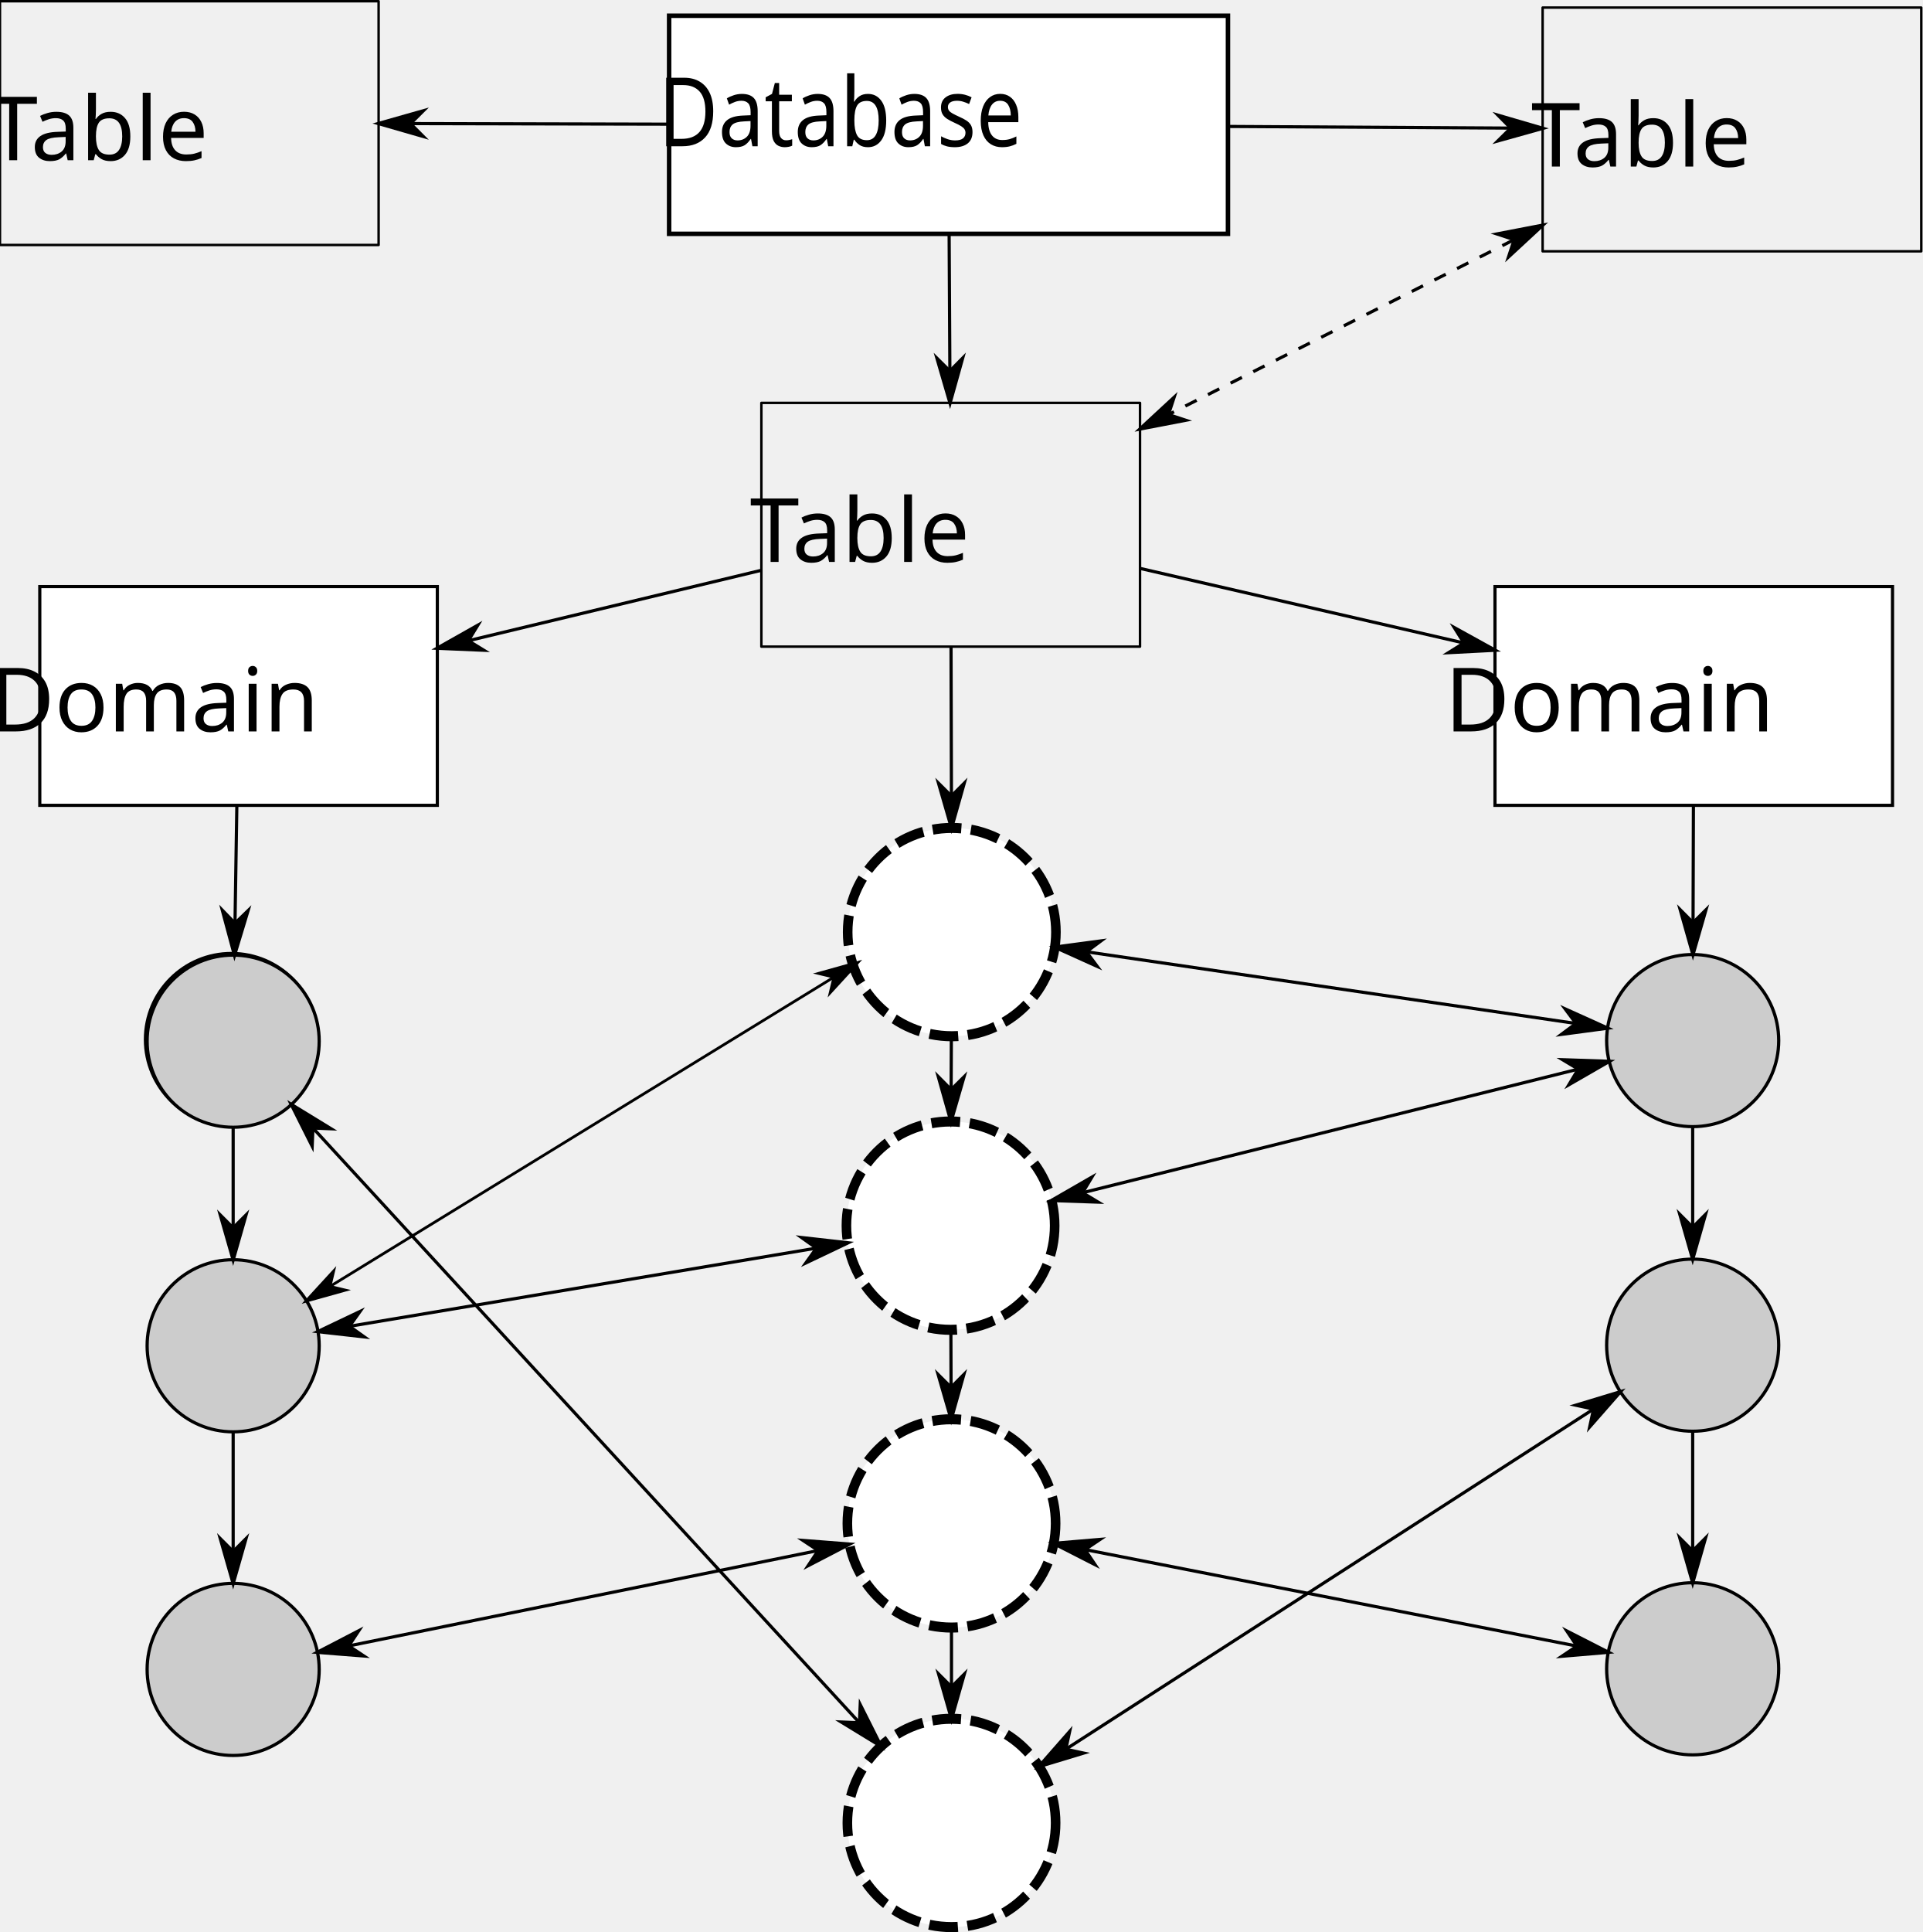
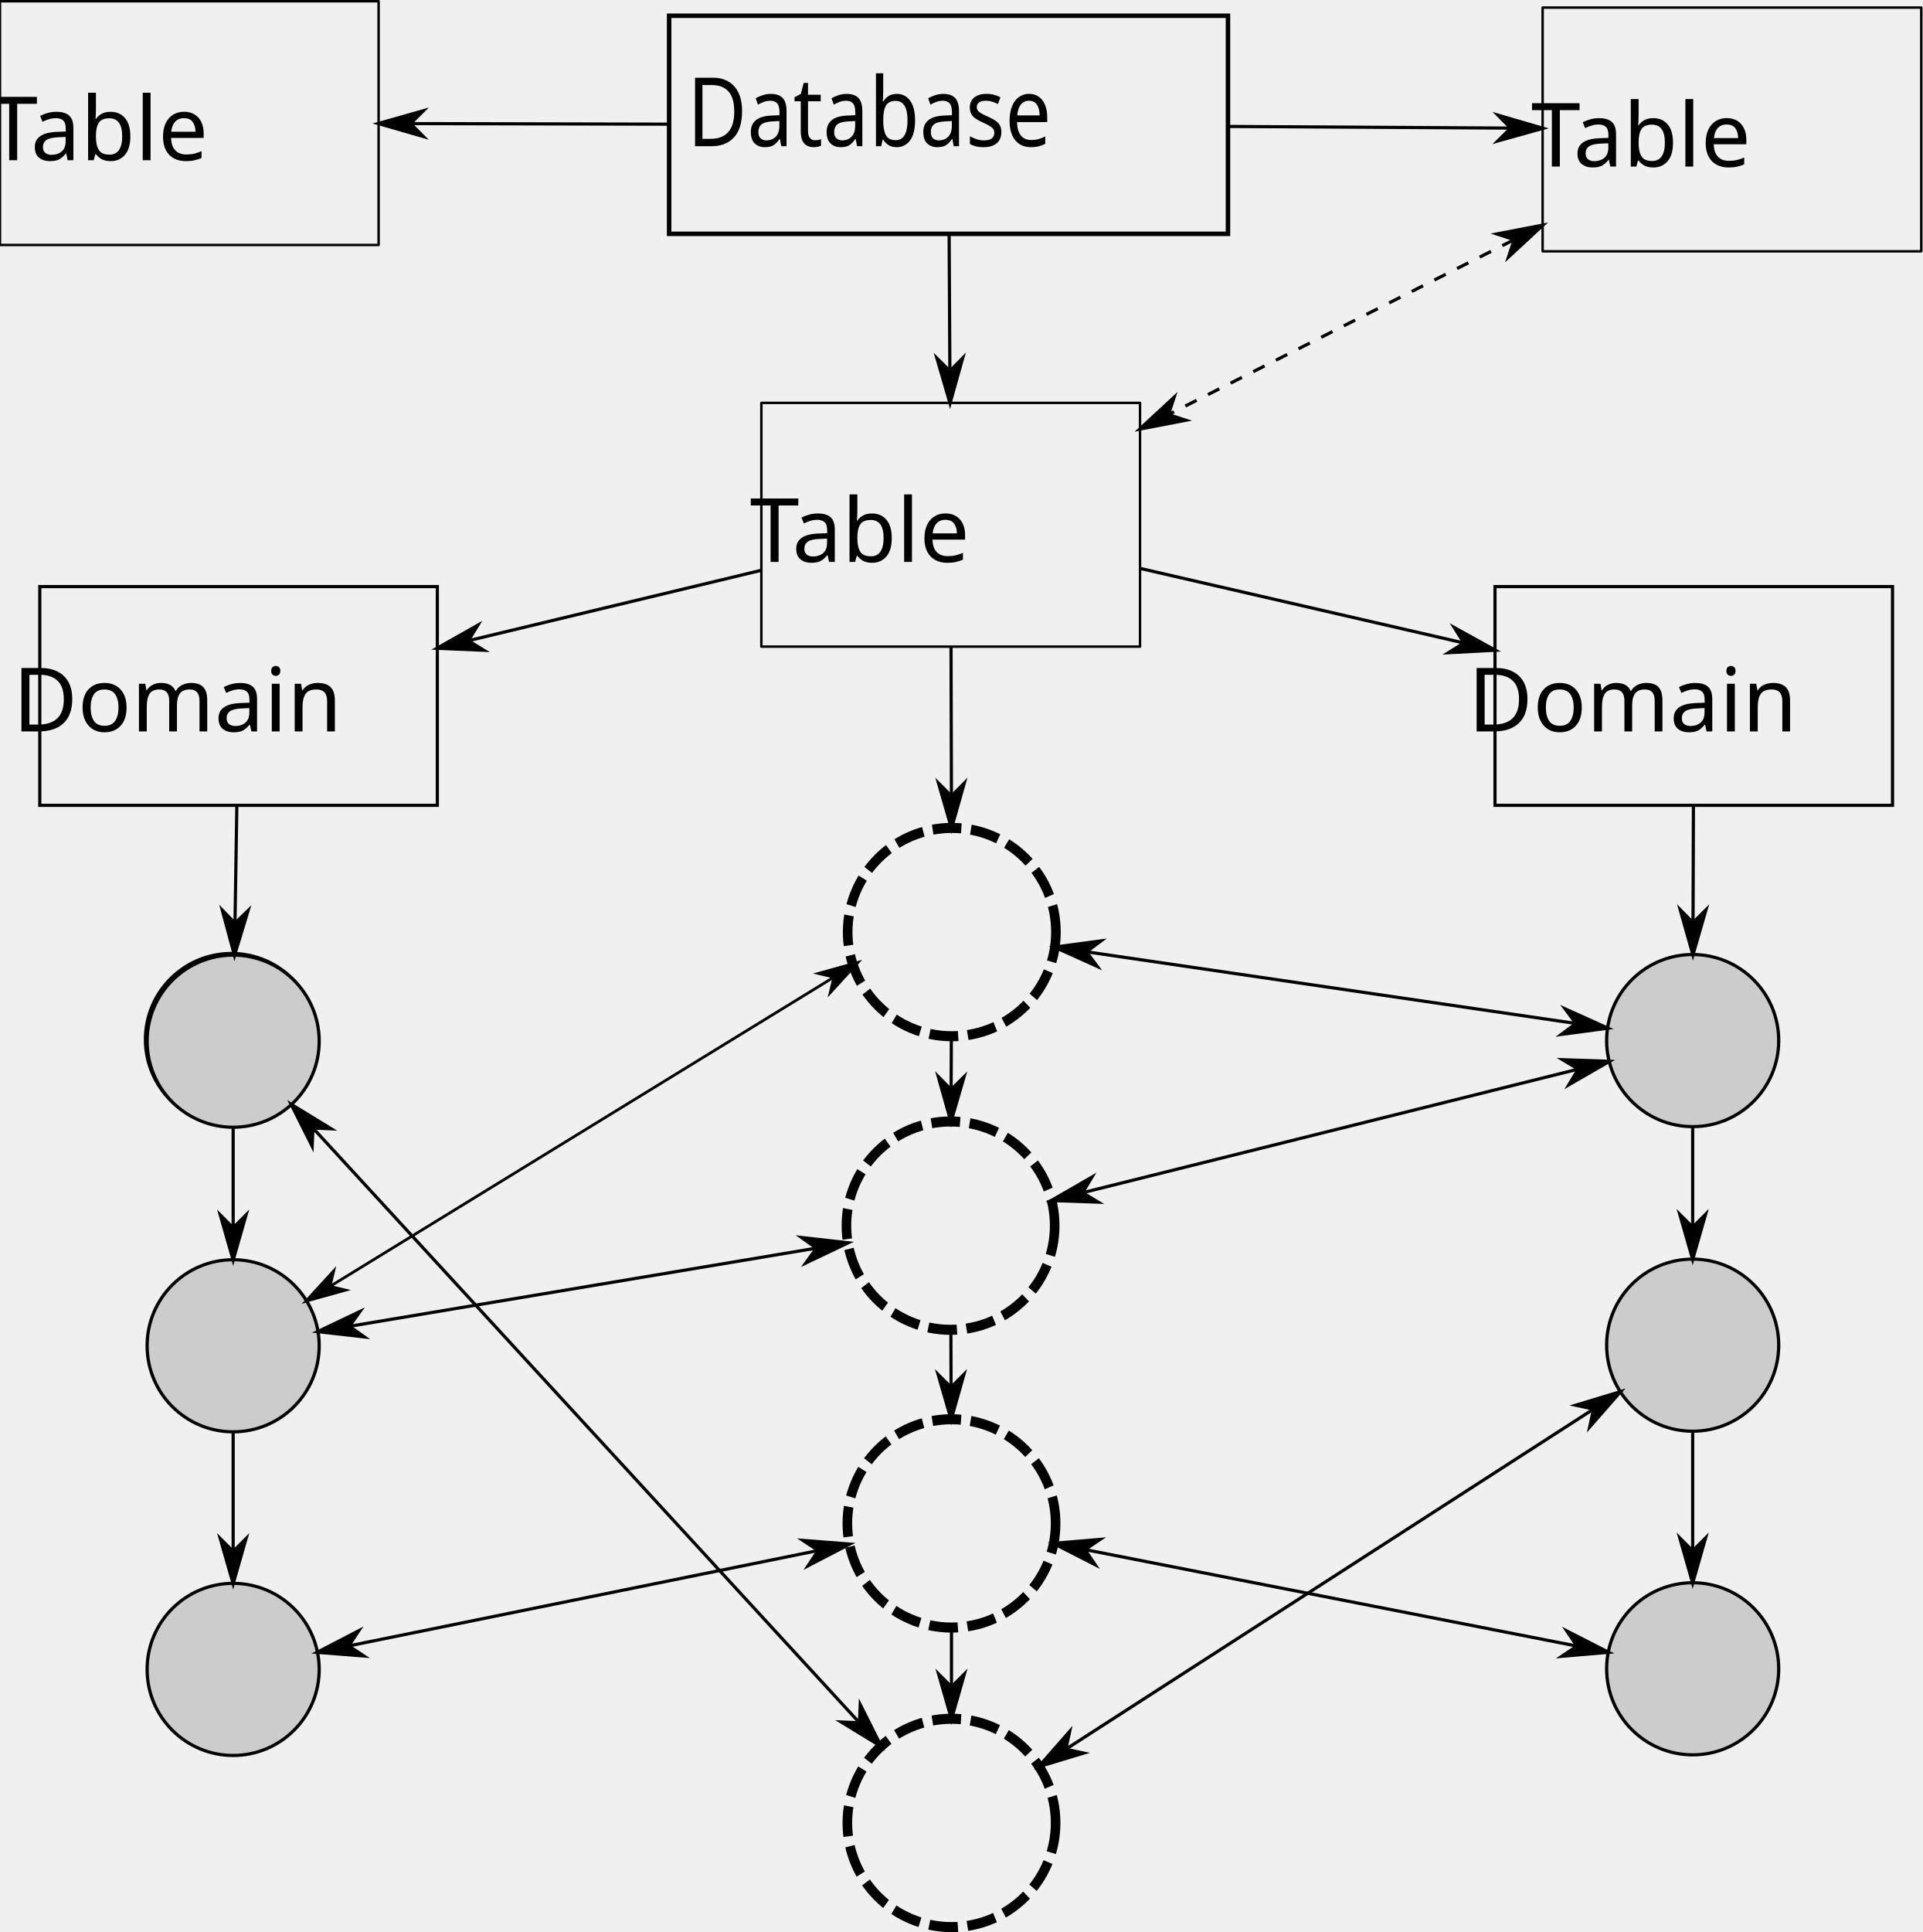
<svg xmlns="http://www.w3.org/2000/svg" width="606.089" height="608.923" id="svg2" version="1.1">
  <defs id="defs4">
    <marker orient="auto" refY="0" refX="0" id="Arrow1Send" style="overflow:visible">
      <path id="path3906" d="M 0,0 5,-5 -12.5,0 5,5 0,0 z" style="fill-rule:evenodd;stroke:#000000;stroke-width:1pt" transform="matrix(-0.2,0,0,-0.2,-1.2,0)" />
    </marker>
    <marker orient="auto" refY="0" refX="0" id="Arrow1Sstart" style="overflow:visible">
      <path id="path3903" d="M 0,0 5,-5 -12.5,0 5,5 0,0 z" style="fill-rule:evenodd;stroke:#000000;stroke-width:1pt" transform="matrix(0.2,0,0,0.2,1.2,0)" />
    </marker>
    <marker orient="auto" refY="0" refX="0" id="Arrow1Lstart" style="overflow:visible">
      <path id="path3891" d="M 0,0 5,-5 -12.5,0 5,5 0,0 z" style="fill-rule:evenodd;stroke:#000000;stroke-width:1pt" transform="matrix(0.8,0,0,0.8,10,0)" />
    </marker>
    <marker orient="auto" refY="0" refX="0" id="Arrow1Lend" style="overflow:visible">
      <path id="path3894" d="M 0,0 5,-5 -12.5,0 5,5 0,0 z" style="fill-rule:evenodd;stroke:#000000;stroke-width:1pt" transform="matrix(-0.8,0,0,-0.8,-10,0)" />
    </marker>
  </defs>
  <g id="layer1" transform="translate(-64.79361,-30.58559)">
    <rect style="fill:#ffffff;fill-opacity:0;stroke-width:1;stroke-linecap:butt;stroke-linejoin:round;stroke-miterlimit:4;stroke-dasharray:4, 1;stroke-dashoffset:0" id="rect2985" width="136.17" height="77.66" x="238.298" y="290.66" />
    <g id="g3764" transform="translate(183.6596,-139.3617)">
      <g id="g3761">
        <rect style="fill:#ffffff;fill-opacity:0;stroke:#000000;stroke-width:0.776;stroke-linecap:butt;stroke-linejoin:round;stroke-miterlimit:4;stroke-opacity:1;stroke-dasharray:none;stroke-dashoffset:0" id="rect3755" width="119.372" height="76.819" x="121.165" y="296.931" />
      </g>
      <text id="text3757" y="347.043" x="177.66" style="font-size:28px;font-style:normal;font-weight:normal;text-align:center;line-height:125%;letter-spacing:0px;word-spacing:0px;text-anchor:middle;fill:#000000;fill-opacity:1;stroke:none;font-family:Sans" xml:space="preserve">
        <tspan y="347.043" x="177.66" id="tspan3759">Table</tspan>
      </text>
    </g>
-     <g id="g3776" transform="translate(-18.08511,17.02128)">
-       <rect y="18.527" x="293.824" height="68.735" width="176.182" id="rect3770" style="fill:#ffffff;fill-opacity:1;fill-rule:evenodd;stroke:#000000;stroke-width:1.414px;stroke-linecap:butt;stroke-linejoin:miter;stroke-opacity:1" />
-       <text transform="scale(0.9256204,1.080356)" id="text3772" y="55.216" x="410.16" style="font-size:37.793px;font-style:normal;font-weight:normal;text-align:center;line-height:125%;letter-spacing:0px;word-spacing:0px;text-anchor:middle;fill:#000000;fill-opacity:1;stroke:none;font-family:Sans" xml:space="preserve">
-         <tspan style="font-size:28px" y="55.216" x="410.16" id="tspan3774">Database</tspan>
-       </text>
-     </g>
+     <rect style="fill:#ffffff;fill-opacity:0;fill-rule:evenodd;stroke:#000000;stroke-width:1.414px;stroke-linecap:butt;stroke-linejoin:miter;stroke-opacity:1" id="rect3770" width="176.182" height="68.735" x="275.739" y="35.548" />
+     <text xml:space="preserve" style="font-size:37.793px;font-style:normal;font-weight:normal;text-align:center;line-height:125%;letter-spacing:0px;word-spacing:0px;text-anchor:middle;fill:#000000;fill-opacity:1;stroke:none;font-family:Sans" x="390.622" y="70.972" id="text3772" transform="scale(0.9256204,1.080356)">
+       <tspan id="tspan3774" x="390.622" y="70.972" style="font-size:28px">Database</tspan>
+     </text>
    <g id="g3764-8" transform="translate(429.9574,-263.9576)">
      <g id="g3761-0">
        <rect style="fill:#ffffff;fill-opacity:0;stroke:#000000;stroke-width:0.776;stroke-linecap:butt;stroke-linejoin:round;stroke-miterlimit:4;stroke-opacity:1;stroke-dasharray:none;stroke-dashoffset:0" id="rect3755-2" width="119.372" height="76.819" x="121.165" y="296.931" />
      </g>
      <text id="text3757-3" y="347.043" x="177.66" style="font-size:28px;font-style:normal;font-weight:normal;text-align:center;line-height:125%;letter-spacing:0px;word-spacing:0px;text-anchor:middle;fill:#000000;fill-opacity:1;stroke:none;font-family:Sans" xml:space="preserve">
        <tspan y="347.043" x="177.66" id="tspan3759-3">Table</tspan>
      </text>
    </g>
    <g id="g3764-0" transform="translate(-56.38299,-265.9574)">
      <g id="g3761-4">
        <rect style="fill:#ffffff;fill-opacity:0;stroke:#000000;stroke-width:0.776;stroke-linecap:butt;stroke-linejoin:round;stroke-miterlimit:4;stroke-opacity:1;stroke-dasharray:none;stroke-dashoffset:0" id="rect3755-5" width="119.372" height="76.819" x="121.165" y="296.931" />
      </g>
      <text id="text3757-4" y="347.043" x="177.66" style="font-size:28px;font-style:normal;font-weight:normal;text-align:center;line-height:125%;letter-spacing:0px;word-spacing:0px;text-anchor:middle;fill:#000000;fill-opacity:1;stroke:none;font-family:Sans" xml:space="preserve">
        <tspan y="347.043" x="177.66" id="tspan3759-39">Table</tspan>
      </text>
    </g>
    <path style="fill:none;stroke:#000000;stroke-width:1px;stroke-linecap:butt;stroke-linejoin:miter;stroke-opacity:1;marker-end:url(#Arrow1Lend)" d="M 275.739,69.72 184.154,69.516" id="path3826" />
    <path style="fill:none;stroke:#000000;stroke-width:1px;stroke-linecap:butt;stroke-linejoin:miter;stroke-opacity:1;marker-end:url(#Arrow1Lend)" d="m 451.921,70.439 99.202,0.59" id="path3828" />
    <path style="fill:none;stroke:#000000;stroke-width:1px;stroke-linecap:butt;stroke-linejoin:miter;stroke-opacity:1;marker-end:url(#Arrow1Lend)" d="m 364.015,104.283 0.288,53.287" id="path3830" />
-     <g id="g3838" transform="translate(-10,44.91523)">
-       <rect y="170.549" x="87.335" height="68.946" width="125.329" id="rect3832" style="fill:#ffffff;fill-opacity:1;fill-rule:evenodd;stroke:#000000;stroke-width:1;stroke-linecap:butt;stroke-linejoin:miter;stroke-miterlimit:4;stroke-opacity:1;stroke-dasharray:none" />
-       <text id="text3834" y="216.192" x="148.936" style="font-size:28px;font-style:normal;font-weight:normal;text-align:center;line-height:125%;letter-spacing:0px;word-spacing:0px;text-anchor:middle;fill:#000000;fill-opacity:1;stroke:none;font-family:Sans" xml:space="preserve">
-         <tspan y="216.192" x="148.936" id="tspan3836">Domain</tspan>
-       </text>
-     </g>
-     <g transform="translate(448.766,44.91491)" id="g3838-4">
-       <rect y="170.549" x="87.335" height="68.946" width="125.329" id="rect3832-6" style="fill:#ffffff;fill-opacity:1;fill-rule:evenodd;stroke:#000000;stroke-width:1;stroke-linecap:butt;stroke-linejoin:miter;stroke-miterlimit:4;stroke-opacity:1;stroke-dasharray:none" />
-       <text id="text3834-1" y="216.192" x="148.936" style="font-size:28px;font-style:normal;font-weight:normal;text-align:center;line-height:125%;letter-spacing:0px;word-spacing:0px;text-anchor:middle;fill:#000000;fill-opacity:1;stroke:none;font-family:Sans" xml:space="preserve">
-         <tspan y="216.192" x="148.936" id="tspan3836-2">Domain</tspan>
-       </text>
-     </g>
+     <rect style="fill:#ffffff;fill-opacity:0;fill-rule:evenodd;stroke:#000000;stroke-width:1;stroke-linecap:butt;stroke-linejoin:miter;stroke-miterlimit:4;stroke-opacity:1;stroke-dasharray:none" id="rect3832" width="125.329" height="68.946" x="77.335" y="215.464" />
+     <text xml:space="preserve" style="font-size:28px;font-style:normal;font-weight:normal;text-align:center;line-height:125%;letter-spacing:0px;word-spacing:0px;text-anchor:middle;fill:#000000;fill-opacity:1;stroke:none;font-family:Sans" x="138.936" y="261.107" id="text3834">
+       <tspan id="tspan3836" x="138.936" y="261.107">Domain</tspan>
+     </text>
+     <rect style="fill:#ffffff;fill-opacity:0;fill-rule:evenodd;stroke:#000000;stroke-width:1;stroke-linecap:butt;stroke-linejoin:miter;stroke-miterlimit:4;stroke-opacity:1;stroke-dasharray:none" id="rect3832-6" width="125.329" height="68.946" x="536.101" y="215.463" />
+     <text xml:space="preserve" style="font-size:28px;font-style:normal;font-weight:normal;text-align:center;line-height:125%;letter-spacing:0px;word-spacing:0px;text-anchor:middle;fill:#000000;fill-opacity:1;stroke:none;font-family:Sans" x="597.702" y="261.107" id="text3834-1">
+       <tspan id="tspan3836-2" x="597.702" y="261.107">Domain</tspan>
+     </text>
    <path style="fill:none;stroke:#000000;stroke-width:1px;stroke-linecap:butt;stroke-linejoin:miter;stroke-opacity:1;marker-end:url(#Arrow1Lend)" d="M 304.824,210.324 202.665,234.876" id="path4331" />
    <path style="fill:none;stroke:#000000;stroke-width:1px;stroke-linecap:butt;stroke-linejoin:miter;stroke-opacity:1;marker-end:url(#Arrow1Lend)" d="m 424.197,209.727 111.904,25.776" id="path4333" />
-     <path style="fill:#ffffff;fill-opacity:1;fill-rule:evenodd;stroke:#000000;stroke-width:3.184;stroke-linecap:butt;stroke-linejoin:miter;stroke-miterlimit:4;stroke-opacity:1;stroke-dasharray:9.551, 3.184;stroke-dashoffset:0" id="path4335" d="m 390.426,343.852 c 0,18.214 -15.48,32.979 -34.574,32.979 -19.095,0 -34.574,-14.765 -34.574,-32.979 0,-18.214 15.48,-32.979 34.574,-32.979 19.095,0 34.574,14.765 34.574,32.979 z" transform="matrix(0.9495082,0,0,0.9954531,26.5785,74.59552)" />
-     <path style="fill:#ffffff;fill-opacity:1;fill-rule:evenodd;stroke:#000000;stroke-width:3.184;stroke-linecap:butt;stroke-linejoin:miter;stroke-miterlimit:4;stroke-opacity:1;stroke-dasharray:9.551, 3.184;stroke-dashoffset:0" id="path4335-3" d="m 390.426,343.852 c 0,18.214 -15.48,32.979 -34.574,32.979 -19.095,0 -34.574,-14.765 -34.574,-32.979 0,-18.214 15.48,-32.979 34.574,-32.979 19.095,0 34.574,14.765 34.574,32.979 z" transform="matrix(0.9495082,0,0,0.9954531,26.97364,-17.93198)" />
-     <path style="fill:#ffffff;fill-opacity:1;fill-rule:evenodd;stroke:#000000;stroke-width:3.184;stroke-linecap:butt;stroke-linejoin:miter;stroke-miterlimit:4;stroke-opacity:1;stroke-dasharray:9.551, 3.184;stroke-dashoffset:0" id="path4335-2" d="m 390.426,343.852 c 0,18.214 -15.48,32.979 -34.574,32.979 -19.095,0 -34.574,-14.765 -34.574,-32.979 0,-18.214 15.48,-32.979 34.574,-32.979 19.095,0 34.574,14.765 34.574,32.979 z" transform="matrix(0.9495082,0,0,0.9954531,26.87486,262.8446)" />
-     <path style="fill:#ffffff;fill-opacity:1;fill-rule:evenodd;stroke:#000000;stroke-width:3.184;stroke-linecap:butt;stroke-linejoin:miter;stroke-miterlimit:4;stroke-opacity:1;stroke-dasharray:9.551, 3.184;stroke-dashoffset:0" id="path4335-6" d="m 390.426,343.852 c 0,18.214 -15.48,32.979 -34.574,32.979 -19.095,0 -34.574,-14.765 -34.574,-32.979 0,-18.214 15.48,-32.979 34.574,-32.979 19.095,0 34.574,14.765 34.574,32.979 z" transform="matrix(0.9495082,0,0,0.9954531,26.87486,168.4402)" />
+     <path style="fill:#ffffff;fill-opacity:0;fill-rule:evenodd;stroke:#000000;stroke-width:3.184;stroke-linecap:butt;stroke-linejoin:miter;stroke-miterlimit:4;stroke-opacity:1;stroke-dasharray:9.551, 3.184;stroke-dashoffset:0" id="path4335" d="m 390.426,343.852 c 0,18.214 -15.48,32.979 -34.574,32.979 -19.095,0 -34.574,-14.765 -34.574,-32.979 0,-18.214 15.48,-32.979 34.574,-32.979 19.095,0 34.574,14.765 34.574,32.979 z" transform="matrix(0.9495082,0,0,0.9954531,26.5785,74.59552)" />
+     <path style="fill:#ffffff;fill-opacity:0;fill-rule:evenodd;stroke:#000000;stroke-width:3.184;stroke-linecap:butt;stroke-linejoin:miter;stroke-miterlimit:4;stroke-opacity:1;stroke-dasharray:9.551, 3.184;stroke-dashoffset:0" id="path4335-3" d="m 390.426,343.852 c 0,18.214 -15.48,32.979 -34.574,32.979 -19.095,0 -34.574,-14.765 -34.574,-32.979 0,-18.214 15.48,-32.979 34.574,-32.979 19.095,0 34.574,14.765 34.574,32.979 z" transform="matrix(0.9495082,0,0,0.9954531,26.97364,-17.93198)" />
+     <path style="fill:#ffffff;fill-opacity:0;fill-rule:evenodd;stroke:#000000;stroke-width:3.184;stroke-linecap:butt;stroke-linejoin:miter;stroke-miterlimit:4;stroke-opacity:1;stroke-dasharray:9.551, 3.184;stroke-dashoffset:0" id="path4335-2" d="m 390.426,343.852 c 0,18.214 -15.48,32.979 -34.574,32.979 -19.095,0 -34.574,-14.765 -34.574,-32.979 0,-18.214 15.48,-32.979 34.574,-32.979 19.095,0 34.574,14.765 34.574,32.979 z" transform="matrix(0.9495082,0,0,0.9954531,26.87486,262.8446)" />
+     <path style="fill:#ffffff;fill-opacity:0;fill-rule:evenodd;stroke:#000000;stroke-width:3.184;stroke-linecap:butt;stroke-linejoin:miter;stroke-miterlimit:4;stroke-opacity:1;stroke-dasharray:9.551, 3.184;stroke-dashoffset:0" id="path4335-6" d="m 390.426,343.852 c 0,18.214 -15.48,32.979 -34.574,32.979 -19.095,0 -34.574,-14.765 -34.574,-32.979 0,-18.214 15.48,-32.979 34.574,-32.979 19.095,0 34.574,14.765 34.574,32.979 z" transform="matrix(0.9495082,0,0,0.9954531,26.87486,168.4402)" />
    <path style="fill:#ff0000;fill-rule:evenodd;stroke:#000000;stroke-width:1px;stroke-linecap:butt;stroke-linejoin:miter;stroke-opacity:1" id="path4401" d="m 163.83,358.213 c 0,14.982 -11.907,27.128 -26.596,27.128 -14.688,0 -26.596,-12.145 -26.596,-27.128 0,-14.982 11.907,-27.128 26.596,-27.128 14.688,0 26.596,12.145 26.596,27.128 z" transform="matrix(1.01981,0,0,0.99982,-2.186905,0.06447688)" />
    <path style="fill:#cccccc;fill-opacity:1;fill-rule:evenodd;stroke:#000000;stroke-width:1px;stroke-linecap:butt;stroke-linejoin:miter;stroke-opacity:1" id="path4401-0" d="m 163.83,358.213 c 0,14.982 -11.907,27.128 -26.596,27.128 -14.688,0 -26.596,-12.145 -26.596,-27.128 0,-14.982 11.907,-27.128 26.596,-27.128 14.688,0 26.596,12.145 26.596,27.128 z" transform="matrix(1.01981,0,0,0.99982,-1.654828,0.5963829)" />
    <path style="fill:#cccccc;fill-opacity:1;fill-rule:evenodd;stroke:#000000;stroke-width:1px;stroke-linecap:butt;stroke-linejoin:miter;stroke-opacity:1" id="path4401-4" d="m 163.83,358.213 c 0,14.982 -11.907,27.128 -26.596,27.128 -14.688,0 -26.596,-12.145 -26.596,-27.128 0,-14.982 11.907,-27.128 26.596,-27.128 14.688,0 26.596,12.145 26.596,27.128 z" transform="matrix(1.01981,0,0,0.99982,-1.654828,198.5964)" />
    <path style="fill:#cccccc;fill-opacity:1;fill-rule:evenodd;stroke:#000000;stroke-width:1px;stroke-linecap:butt;stroke-linejoin:miter;stroke-opacity:1" id="path4401-1" d="m 163.83,358.213 c 0,14.982 -11.907,27.128 -26.596,27.128 -14.688,0 -26.596,-12.145 -26.596,-27.128 0,-14.982 11.907,-27.128 26.596,-27.128 14.688,0 26.596,12.145 26.596,27.128 z" transform="matrix(1.01981,0,0,0.99982,-1.654828,96.59638)" />
    <path style="fill:#cccccc;fill-opacity:1;fill-rule:evenodd;stroke:#000000;stroke-width:1px;stroke-linecap:butt;stroke-linejoin:miter;stroke-opacity:1" id="path4401-0-2" d="m 163.83,358.213 c 0,14.982 -11.907,27.128 -26.596,27.128 -14.688,0 -26.596,-12.145 -26.596,-27.128 0,-14.982 11.907,-27.128 26.596,-27.128 14.688,0 26.596,12.145 26.596,27.128 z" transform="matrix(1.01981,0,0,0.99982,458.4728,0.4048935)" />
    <path style="fill:#cccccc;fill-opacity:1;fill-rule:evenodd;stroke:#000000;stroke-width:1px;stroke-linecap:butt;stroke-linejoin:miter;stroke-opacity:1" id="path4401-4-7" d="m 163.83,358.213 c 0,14.982 -11.907,27.128 -26.596,27.128 -14.688,0 -26.596,-12.145 -26.596,-27.128 0,-14.982 11.907,-27.128 26.596,-27.128 14.688,0 26.596,12.145 26.596,27.128 z" transform="matrix(1.01981,0,0,0.99982,458.4728,198.4049)" />
    <path style="fill:#cccccc;fill-opacity:1;fill-rule:evenodd;stroke:#000000;stroke-width:1px;stroke-linecap:butt;stroke-linejoin:miter;stroke-opacity:1" id="path4401-1-2" d="m 163.83,358.213 c 0,14.982 -11.907,27.128 -26.596,27.128 -14.688,0 -26.596,-12.145 -26.596,-27.128 0,-14.982 11.907,-27.128 26.596,-27.128 14.688,0 26.596,12.145 26.596,27.128 z" transform="matrix(1.01981,0,0,0.99982,458.4728,96.40489)" />
    <path style="fill:none;stroke:#000000;stroke-width:1px;stroke-linecap:butt;stroke-linejoin:miter;stroke-opacity:1;marker-end:url(#Arrow1Lend)" d="m 139.461,284.41 -0.739,47.215" id="path4459" />
    <path style="fill:none;stroke:#000000;stroke-width:1px;stroke-linecap:butt;stroke-linejoin:miter;stroke-opacity:1;marker-end:url(#Arrow1Lend)" d="m 138.298,385.868 0,41.754" id="path4461" />
    <path style="fill:none;stroke:#000000;stroke-width:1px;stroke-linecap:butt;stroke-linejoin:miter;stroke-opacity:1;marker-end:url(#Arrow1Lend)" d="m 138.298,481.868 0,47.754" id="path4463" />
    <path style="fill:none;stroke:#000000;stroke-width:1px;stroke-linecap:butt;stroke-linejoin:miter;stroke-opacity:1;marker-end:url(#Arrow1Lend)" d="m 598.658,284.41 -0.147,47.021" id="path4465" />
    <path style="fill:none;stroke:#000000;stroke-width:1px;stroke-linecap:butt;stroke-linejoin:miter;stroke-opacity:1;marker-end:url(#Arrow1Lend)" d="m 598.426,385.676 0,41.754" id="path4467" />
    <path style="fill:none;stroke:#000000;stroke-width:1px;stroke-linecap:butt;stroke-linejoin:miter;stroke-opacity:1;marker-end:url(#Arrow1Lend)" d="m 598.426,481.676 0,47.754" id="path4469" />
    <path style="fill:none;stroke:#000000;stroke-width:1px;stroke-linecap:butt;stroke-linejoin:miter;stroke-opacity:1;marker-end:url(#Arrow1Lend)" d="m 364.614,234.389 0.154,57.139" id="path4471" />
    <path style="fill:none;stroke:#000000;stroke-width:1px;stroke-linecap:butt;stroke-linejoin:miter;stroke-opacity:1;marker-end:url(#Arrow1Lend)" d="m 364.717,357.185 -0.115,26.871" id="path4475" />
    <path style="fill:none;stroke:#000000;stroke-width:1px;stroke-linecap:butt;stroke-linejoin:miter;stroke-opacity:1;marker-end:url(#Arrow1Lend)" d="m 364.566,449.712 0.089,28.187" id="path4477" />
    <path style="fill:none;stroke:#000000;stroke-width:1px;stroke-linecap:butt;stroke-linejoin:miter;stroke-opacity:1;marker-end:url(#Arrow1Lend)" d="m 364.758,543.557 0,28.747" id="path4479" />
    <path style="fill:none;stroke:#000000;stroke-width:1px;stroke-linecap:butt;stroke-linejoin:miter;stroke-opacity:1;marker-start:url(#Arrow1Lstart);marker-end:url(#Arrow1Lend)" d="m 397.344,329.113 174.242,25.511" id="path4663" />
    <path style="fill:none;stroke:#000000;stroke-width:0.872px;stroke-linecap:butt;stroke-linejoin:miter;stroke-opacity:1;marker-start:url(#Arrow1Lstart);marker-end:url(#Arrow1Lend)" d="M 335.17,333.971 161.355,440.622" id="path4665" />
    <path style="fill:none;stroke:#000000;stroke-width:1px;stroke-linecap:butt;stroke-linejoin:miter;stroke-opacity:1;marker-start:url(#Arrow1Lstart);marker-end:url(#Arrow1Lend)" d="M 396.323,408.94 572.102,365.116" id="path4667" />
    <path style="fill:none;stroke:#000000;stroke-width:1px;stroke-linecap:butt;stroke-linejoin:miter;stroke-opacity:1;marker-start:url(#Arrow1Lstart);marker-end:url(#Arrow1Lend)" d="M 332.079,422.305 165.052,450.266" id="path4669" />
    <path style="fill:none;stroke:#000000;stroke-width:1px;stroke-linecap:butt;stroke-linejoin:miter;stroke-opacity:1;marker-start:url(#Arrow1Lstart);marker-end:url(#Arrow1Lend)" d="m 332.581,517.267 -167.698,34.076" id="path4671" />
    <path style="fill:none;stroke:#000000;stroke-width:1px;stroke-linecap:butt;stroke-linejoin:miter;stroke-opacity:1;marker-start:url(#Arrow1Lstart);marker-end:url(#Arrow1Lend)" d="M 396.98,517.047 571.805,551.333" id="path4673" />
    <path style="fill:none;stroke:#000000;stroke-width:1px;stroke-linecap:butt;stroke-linejoin:miter;stroke-opacity:1;marker-start:url(#Arrow1Lstart);marker-end:url(#Arrow1Lend)" d="M 392.357,587.348 575.624,469.247" id="path4677" />
    <path style="fill:none;stroke:#000000;stroke-width:1px;stroke-linecap:butt;stroke-linejoin:miter;stroke-opacity:1;marker-start:url(#Arrow1Lstart);marker-end:url(#Arrow1Lend)" d="M 342.543,580.962 156.652,378.714" id="path4679" />
    <path style="fill:none;stroke:#000000;stroke-width:1;stroke-linecap:butt;stroke-linejoin:miter;stroke-miterlimit:4;stroke-opacity:1;stroke-dasharray:4, 4;stroke-dashoffset:0;marker-start:url(#Arrow1Lstart);marker-end:url(#Arrow1Lend)" d="M 424.197,165.785 551.122,101.577" id="path5051" />
  </g>
</svg>
